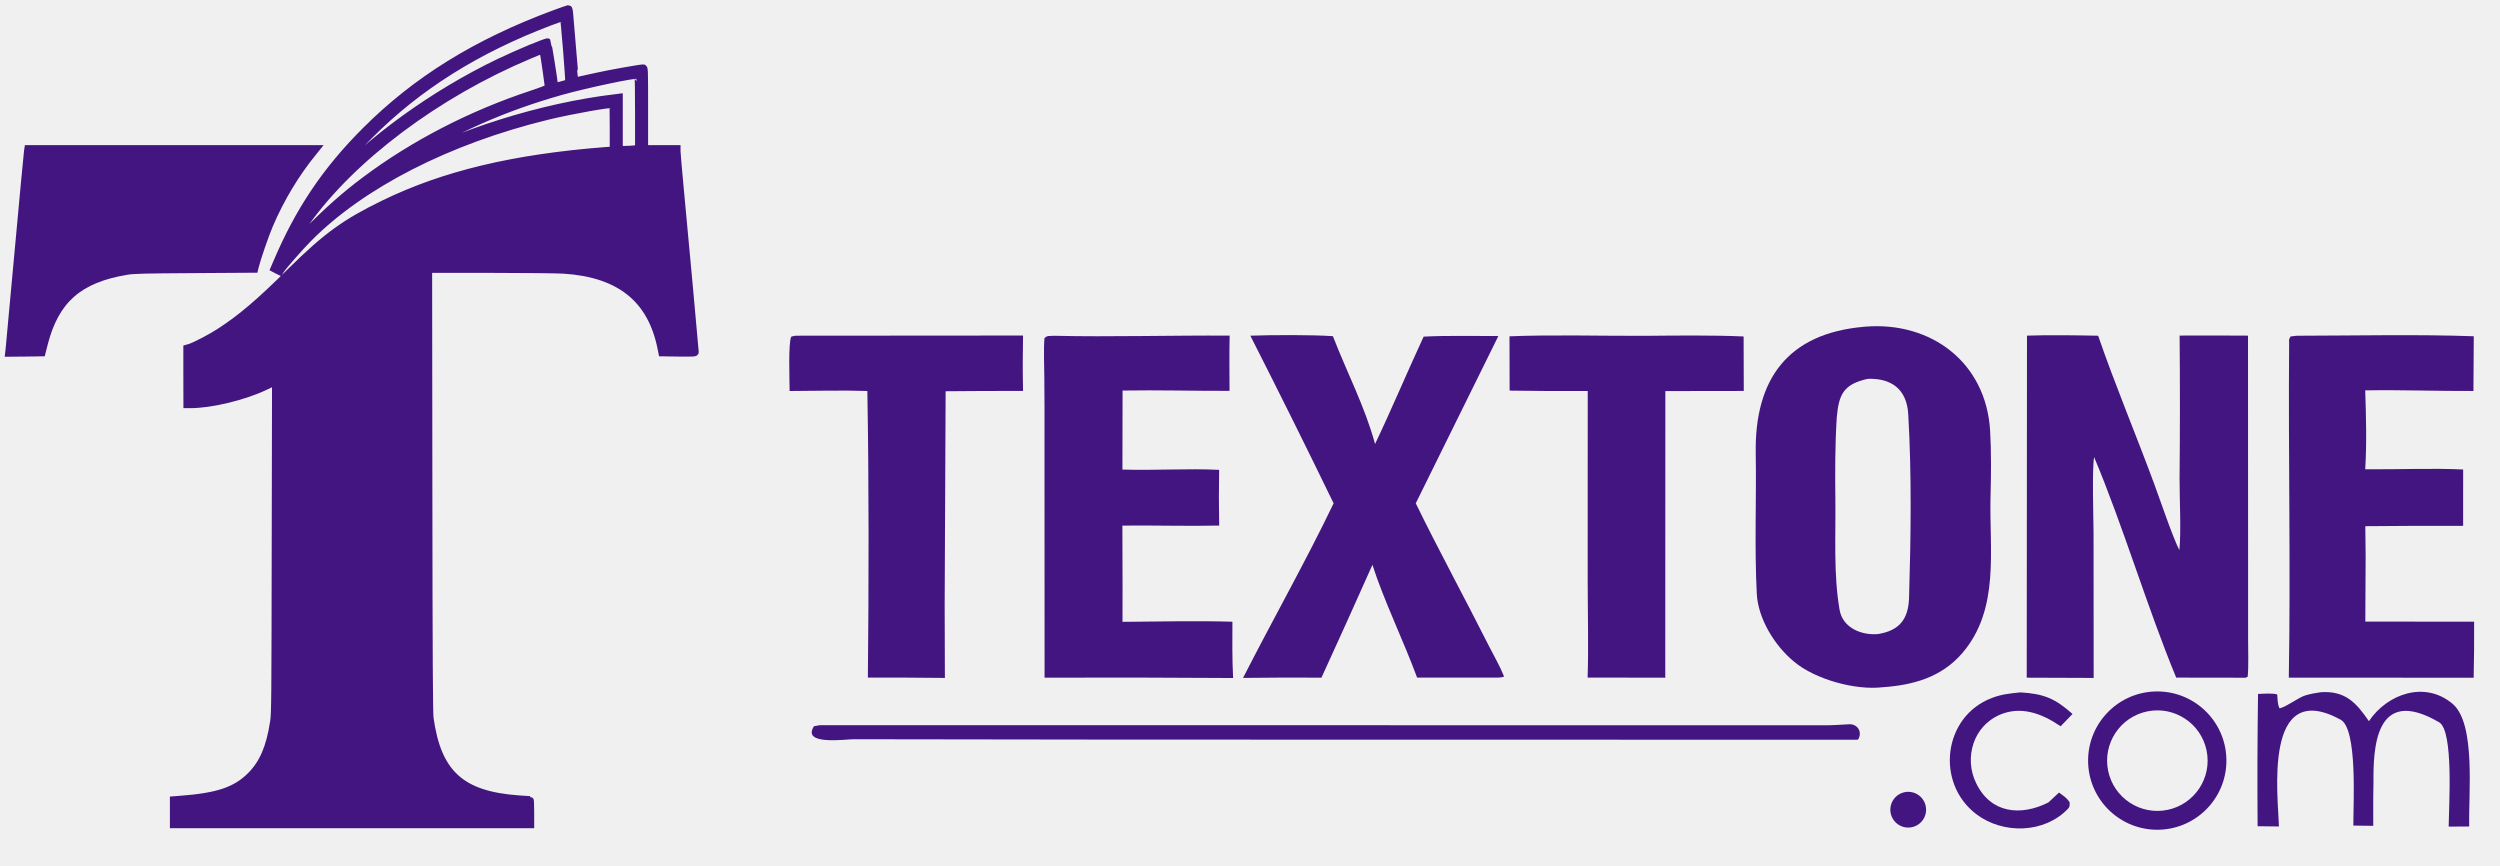
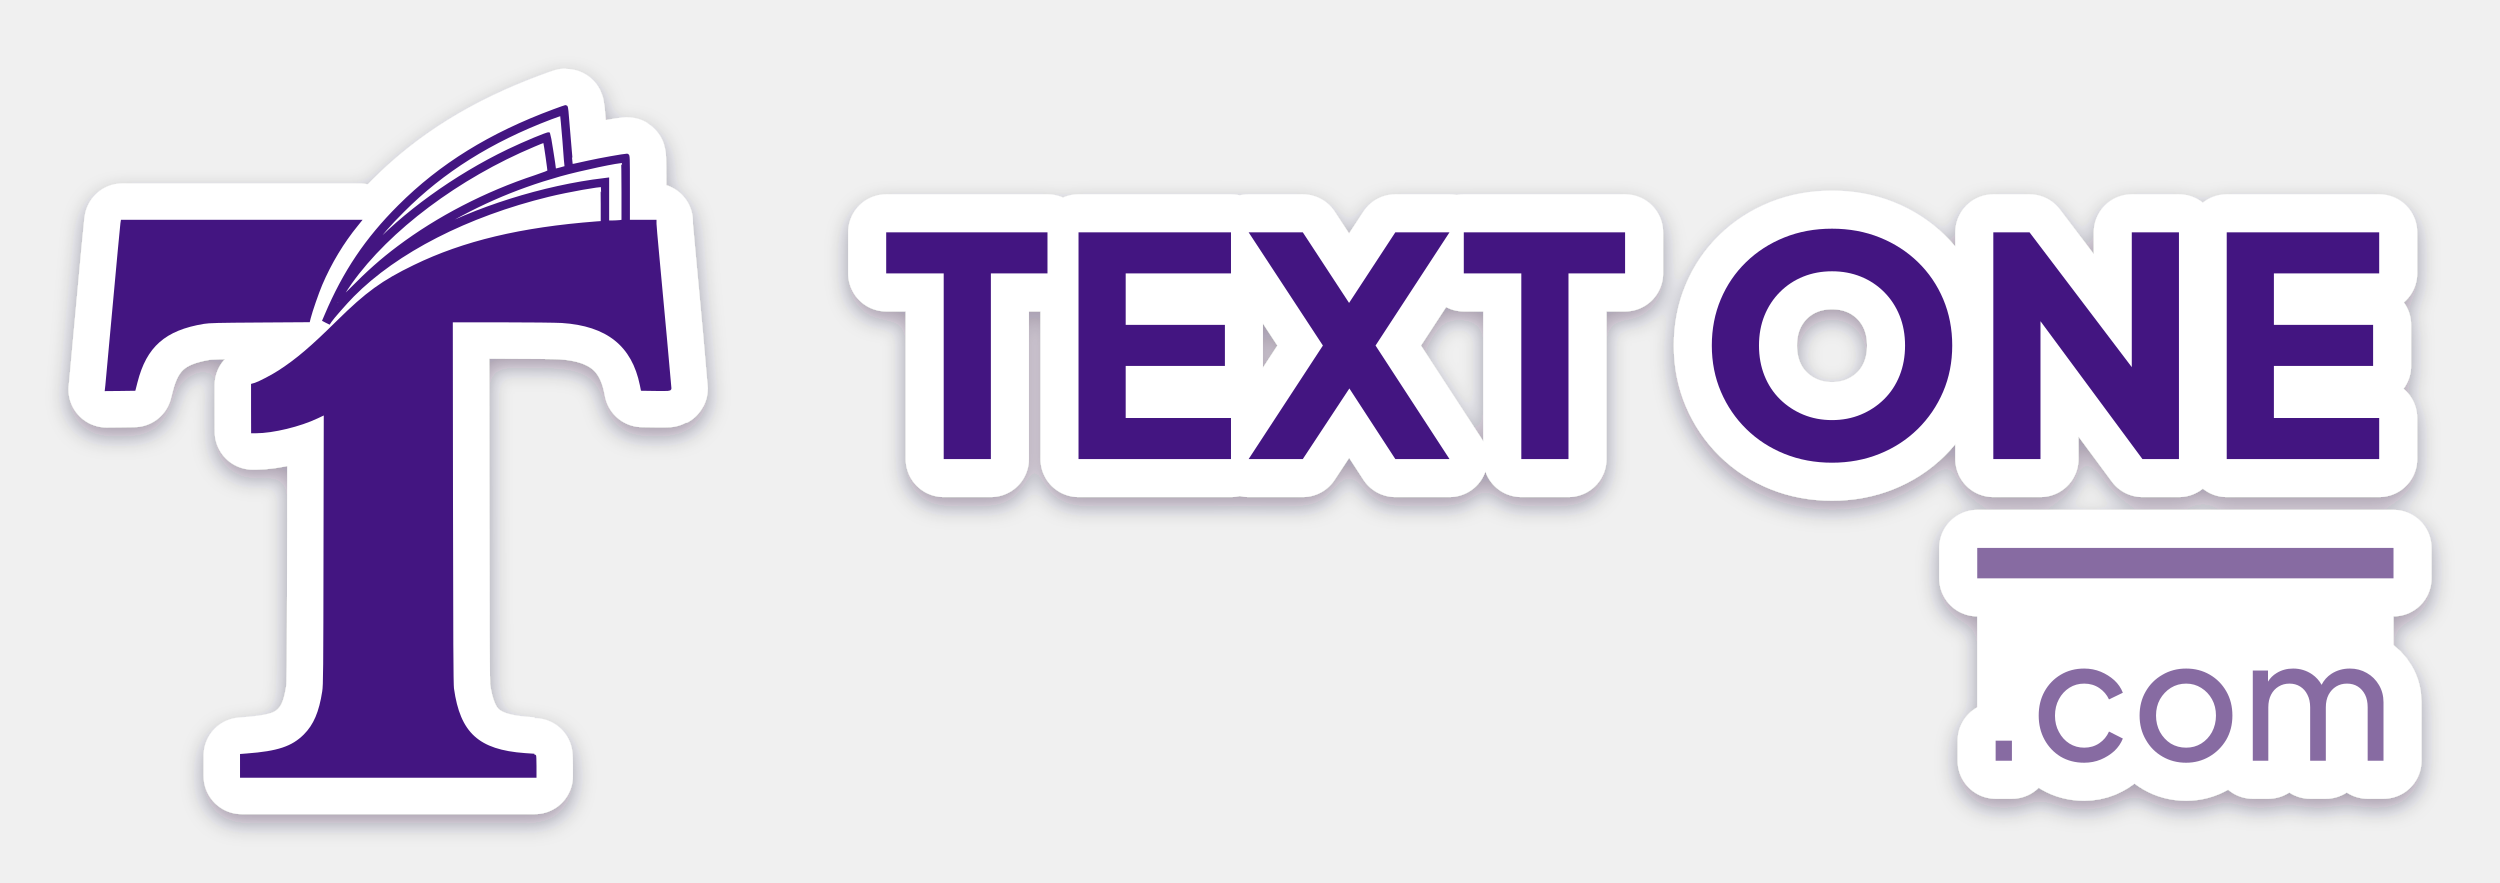
- <svg xmlns="http://www.w3.org/2000/svg" width="1473" height="510" viewBox="85 65 1473 510">
-   <g transform="translate(90,70) scale(0.4661)">
-     <g transform="translate(-29.71084,1091.962) scale(0.1,-0.1)" fill="#431581" stroke="#431581" stroke-width="85" stroke-linejoin="miter">
+ <svg xmlns="http://www.w3.org/2000/svg" width="657" height="232" viewBox="-7 -7 164.30 58">
+   <defs>
+     <filter id="shadow" x="-10%" y="-20%" width="120%" height="140%">
+       <feDropShadow dx="0" dy="0.6" stdDeviation="0.7" flood-color="#1a0a33" flood-opacity="0.35" />
+     </filter>
+   </defs>
+   <g filter="url(#shadow)">
+     <g transform="scale(0.04263566)">
+       <g transform="translate(-29.71084,1091.962) scale(0.1,-0.1)" fill="#fff" stroke="#fff" stroke-width="1172.727" stroke-linejoin="round">
+         <path d="M7195 10856 c-982 -364 -1745 -836 -2385 -1476 -504 -503 -845 -1010 -1128 -1678 l-31 -72 38 -20 39 -19 16 24 c35 53 240 287 347 395 672 680 1763 1238 3020 1545 301 73 807 163 824 147 3 -3 5 -132 5 -287 l0 -283 -87 -6 c-1166 -90 -2046 -300 -2808 -670 -491 -238 -732 -413 -1180 -855 -400 -396 -628 -590 -901 -767 -103 -68 -311 -176 -372 -195 l-42 -12 0 -359 1 -358 47 0 c262 0 680 101 947 229 l126 60 -4 -2092 c-3 -1907 -4 -2102 -20 -2203 -49 -322 -136 -525 -291 -680 -190 -189 -414 -264 -898 -300 l-78 -6 0 -159 0 -159 2260 0 2260 0 0 160 c0 88 -3 160 -7 160 -5 0 -71 5 -148 10 -724 52 -1020 322 -1117 1020 -9 63 -13 796 -15 2878 l-3 2792 772 0 c425 0 845 -5 933 -10 705 -45 1103 -363 1228 -980 l13 -65 212 -3 c197 -2 212 -1 212 15 0 19 -124 1377 -190 2073 -22 234 -40 442 -40 463 l0 37 -205 0 -205 0 0 510 c0 503 0 510 -20 510 -40 0 -433 -70 -587 -105 -222 -50 -263 -58 -267 -54 -2 2 -18 175 -35 384 -17 209 -34 413 -38 453 -3 42 -10 72 -17 72 -6 -1 -87 -29 -181 -64z m155 -464 c18 -221 30 -405 28 -408 -7 -6 -145 -44 -163 -44 -8 0 -15 9 -15 20 0 29 -81 534 -86 539 -11 11 -371 -139 -620 -258 -824 -396 -1631 -979 -2159 -1561 -84 -92 -77 -79 39 75 158 209 285 355 491 560 614 616 1352 1079 2275 1430 91 35 168 60 171 57 4 -4 21 -188 39 -410z m-296 -19 c10 -37 67 -434 64 -449 -2 -11 -65 -36 -208 -84 -765 -252 -1501 -633 -2112 -1092 -255 -191 -470 -382 -745 -661 -106 -107 -193 -191 -193 -188 0 10 132 217 197 308 586 824 1660 1629 2828 2119 172 72 162 69 169 47z m1206 -762 l0 -458 -52 -7 c-29 -3 -83 -6 -120 -6 l-68 0 0 330 0 330 -47 -6 c-932 -109 -2016 -451 -2760 -869 -131 -73 -97 -45 73 60 652 404 1277 680 2000 884 318 89 936 220 967 204 4 -2 7 -210 7 -462z" />
+         <path d="M536 9118 c-5 -34 -46 -472 -161 -1723 -36 -390 -68 -738 -71 -773 l-7 -62 212 2 213 3 28 110 c142 560 439 821 1045 921 85 14 215 17 857 21 l758 5 10 41 c25 101 127 396 179 518 142 333 335 654 556 923 l37 46 -1825 0 -1826 0 -5 -32z" />
+       </g>
+     </g>
+     <path transform="translate(51.02054 23.16)" d="M7.10 0L4 0L4-12.20L0.22-12.20L0.22-14.90L10.82-14.90L10.82-12.20L7.10-12.20L7.10 0ZM22.88 0L12.86 0L12.86-14.90L22.88-14.90L22.88-12.20L15.96-12.20L15.96-8.82L22.48-8.82L22.48-6.12L15.96-6.12L15.96-2.70L22.88-2.70L22.88 0ZM27.60 0L24.04 0L28.92-7.46L24.04-14.90L27.60-14.90L30.64-10.26L33.68-14.90L37.24-14.90L32.38-7.46L37.24 0L33.68 0L30.66-4.64L27.60 0ZM45.06 0L41.96 0L41.96-12.20L38.18-12.20L38.18-14.90L48.78-14.90L48.78-12.20L45.06-12.20L45.06 0ZM62.38 0.24L62.38 0.24Q60.70 0.24 59.26-0.34Q57.82-0.92 56.75-1.97Q55.68-3.02 55.08-4.42Q54.48-5.82 54.48-7.46L54.48-7.46Q54.48-9.10 55.07-10.50Q55.66-11.90 56.73-12.94Q57.80-13.98 59.24-14.56Q60.68-15.14 62.38-15.14L62.38-15.14Q64.08-15.14 65.52-14.56Q66.96-13.98 68.03-12.94Q69.10-11.90 69.69-10.50Q70.28-9.10 70.28-7.46L70.28-7.46Q70.28-5.82 69.68-4.42Q69.08-3.02 68.01-1.97Q66.94-0.92 65.50-0.34Q64.06 0.24 62.38 0.24ZM62.38-2.56L62.38-2.56Q63.40-2.56 64.27-2.92Q65.14-3.28 65.80-3.93Q66.46-4.58 66.82-5.48Q67.18-6.38 67.18-7.46L67.18-7.46Q67.18-8.54 66.82-9.43Q66.46-10.32 65.80-10.98Q65.14-11.64 64.27-11.99Q63.40-12.34 62.38-12.34L62.38-12.34Q61.36-12.34 60.49-11.99Q59.62-11.64 58.96-10.98Q58.30-10.32 57.94-9.43Q57.58-8.54 57.58-7.46L57.58-7.46Q57.58-6.38 57.94-5.48Q58.30-4.58 58.96-3.93Q59.62-3.28 60.49-2.92Q61.36-2.56 62.38-2.56ZM76.08 0L72.98 0L72.98-14.90L75.36-14.90L82.08-6.04L82.08-14.90L85.18-14.90L85.18 0L82.78 0L76.08-9.06L76.08 0ZM98.34 0L88.32 0L88.32-14.90L98.34-14.90L98.34-12.20L91.42-12.20L91.42-8.82L97.94-8.82L97.94-6.12L91.42-6.12L91.42-2.70L98.34-2.70L98.34 0Z" fill="#fff" stroke="#fff" stroke-width="5" stroke-linejoin="round" />
+     <rect x="122.944" y="29" width="27.357" height="2" fill="#fff" stroke="#fff" stroke-width="5" stroke-linejoin="round" />
+     <path transform="translate(122.9435 42.988)" d="M2.28 0L1.21 0L1.21-1.32L2.28-1.32L2.28 0ZM7.03 0.13L7.03 0.13Q6.16 0.13 5.48-0.27Q4.81-0.68 4.42-1.39Q4.04-2.09 4.04-2.97L4.04-2.97Q4.04-3.86 4.42-4.55Q4.81-5.25 5.48-5.65Q6.16-6.06 7.03-6.06L7.03-6.06Q7.61-6.06 8.12-5.85Q8.62-5.64 9.01-5.29Q9.39-4.94 9.57-4.47L9.57-4.47L8.66-4.03Q8.45-4.49 8.02-4.78Q7.59-5.07 7.03-5.07L7.03-5.07Q6.49-5.07 6.06-4.80Q5.62-4.52 5.37-4.05Q5.11-3.57 5.11-2.96L5.11-2.96Q5.11-2.36 5.37-1.89Q5.62-1.41 6.06-1.13Q6.49-0.86 7.03-0.86L7.03-0.86Q7.59-0.86 8.02-1.15Q8.45-1.44 8.66-1.92L8.66-1.92L9.57-1.46Q9.39-1.00 9.01-0.64Q8.62-0.29 8.12-0.08Q7.61 0.13 7.03 0.13ZM13.73 0.13L13.73 0.13Q12.87 0.13 12.18-0.27Q11.48-0.67 11.08-1.38Q10.67-2.08 10.67-2.97L10.67-2.97Q10.67-3.86 11.07-4.55Q11.47-5.25 12.17-5.65Q12.86-6.06 13.73-6.06L13.73-6.06Q14.59-6.06 15.28-5.66Q15.97-5.26 16.37-4.56Q16.77-3.87 16.77-2.97L16.77-2.97Q16.77-2.07 16.36-1.37Q15.94-0.67 15.25-0.27Q14.56 0.13 13.73 0.13ZM13.73-0.86L13.73-0.86Q14.28-0.86 14.72-1.13Q15.17-1.41 15.43-1.89Q15.69-2.38 15.69-2.97L15.69-2.97Q15.69-3.57 15.43-4.04Q15.17-4.51 14.72-4.79Q14.28-5.07 13.73-5.07L13.73-5.07Q13.17-5.07 12.72-4.79Q12.28-4.51 12.01-4.04Q11.75-3.57 11.75-2.97L11.75-2.97Q11.75-2.38 12.01-1.89Q12.28-1.41 12.72-1.13Q13.17-0.86 13.73-0.86ZM19.13 0L18.11 0L18.11-5.93L19.11-5.93L19.11-5.20Q19.32-5.55 19.67-5.76L19.67-5.76Q20.15-6.06 20.76-6.06L20.76-6.06Q21.45-6.06 22.01-5.68L22.01-5.68Q22.41-5.40 22.63-4.99L22.63-4.99Q22.86-5.44 23.27-5.71L23.27-5.71Q23.81-6.06 24.49-6.06L24.49-6.06Q25.10-6.06 25.60-5.77Q26.10-5.49 26.40-4.98Q26.70-4.48 26.70-3.84L26.70-3.84L26.70 0L25.66 0L25.66-3.51Q25.66-4.00 25.49-4.34Q25.31-4.69 25.01-4.88Q24.71-5.07 24.30-5.07L24.30-5.07Q23.90-5.07 23.59-4.88Q23.28-4.69 23.09-4.34Q22.91-3.99 22.91-3.51L22.91-3.51L22.91 0L21.88 0L21.88-3.51Q21.88-4.00 21.70-4.34Q21.53-4.69 21.22-4.88Q20.92-5.07 20.52-5.07L20.52-5.07Q20.12-5.07 19.81-4.88Q19.49-4.69 19.31-4.34Q19.13-3.99 19.13-3.51L19.13-3.51L19.13 0Z" fill="#fff" stroke="#fff" stroke-width="5" stroke-linejoin="round" />
+     <rect x="122.944" y="29" width="27.357" height="15" rx="3" fill="#fff" />
+   </g>
+   <g transform="scale(0.04263566)">
+     <g transform="translate(-29.71084,1091.962) scale(0.1,-0.1)" fill="#431581" stroke="#431581" stroke-width="50" stroke-linejoin="miter">
      <path d="M7195 10856 c-982 -364 -1745 -836 -2385 -1476 -504 -503 -845 -1010 -1128 -1678 l-31 -72 38 -20 39 -19 16 24 c35 53 240 287 347 395 672 680 1763 1238 3020 1545 301 73 807 163 824 147 3 -3 5 -132 5 -287 l0 -283 -87 -6 c-1166 -90 -2046 -300 -2808 -670 -491 -238 -732 -413 -1180 -855 -400 -396 -628 -590 -901 -767 -103 -68 -311 -176 -372 -195 l-42 -12 0 -359 1 -358 47 0 c262 0 680 101 947 229 l126 60 -4 -2092 c-3 -1907 -4 -2102 -20 -2203 -49 -322 -136 -525 -291 -680 -190 -189 -414 -264 -898 -300 l-78 -6 0 -159 0 -159 2260 0 2260 0 0 160 c0 88 -3 160 -7 160 -5 0 -71 5 -148 10 -724 52 -1020 322 -1117 1020 -9 63 -13 796 -15 2878 l-3 2792 772 0 c425 0 845 -5 933 -10 705 -45 1103 -363 1228 -980 l13 -65 212 -3 c197 -2 212 -1 212 15 0 19 -124 1377 -190 2073 -22 234 -40 442 -40 463 l0 37 -205 0 -205 0 0 510 c0 503 0 510 -20 510 -40 0 -433 -70 -587 -105 -222 -50 -263 -58 -267 -54 -2 2 -18 175 -35 384 -17 209 -34 413 -38 453 -3 42 -10 72 -17 72 -6 -1 -87 -29 -181 -64z m155 -464 c18 -221 30 -405 28 -408 -7 -6 -145 -44 -163 -44 -8 0 -15 9 -15 20 0 29 -81 534 -86 539 -11 11 -371 -139 -620 -258 -824 -396 -1631 -979 -2159 -1561 -84 -92 -77 -79 39 75 158 209 285 355 491 560 614 616 1352 1079 2275 1430 91 35 168 60 171 57 4 -4 21 -188 39 -410z m-296 -19 c10 -37 67 -434 64 -449 -2 -11 -65 -36 -208 -84 -765 -252 -1501 -633 -2112 -1092 -255 -191 -470 -382 -745 -661 -106 -107 -193 -191 -193 -188 0 10 132 217 197 308 586 824 1660 1629 2828 2119 172 72 162 69 169 47z m1206 -762 l0 -458 -52 -7 c-29 -3 -83 -6 -120 -6 l-68 0 0 330 0 330 -47 -6 c-932 -109 -2016 -451 -2760 -869 -131 -73 -97 -45 73 60 652 404 1277 680 2000 884 318 89 936 220 967 204 4 -2 7 -210 7 -462z" />
      <path d="M536 9118 c-5 -34 -46 -472 -161 -1723 -36 -390 -68 -738 -71 -773 l-7 -62 212 2 213 3 28 110 c142 560 439 821 1045 921 85 14 215 17 857 21 l758 5 10 41 c25 101 127 396 179 518 142 333 335 654 556 923 l37 46 -1825 0 -1826 0 -5 -32z" />
    </g>
  </g>
-   <g transform="translate(115,0)">
-     <path fill="#431581" d="M1068.13 257.55C1068.49 257.511 1068.85 257.477 1069.21 257.45C1107.88 254.408 1140.2 278.576 1142.58 318.767C1143.3 330.951 1143.16 344.952 1142.83 357.256C1141.96 388.935 1148.59 423.762 1126.11 449.903C1113.71 464.178 1097.17 468.688 1079.03 469.932C1063.08 471.79 1039.34 465.236 1027.04 454.829C1015.79 445.604 1005.81 429.66 1005.09 414.671C1003.69 387.337 1004.94 359.414 1004.48 332.115C1003.75 288.321 1023.45 261.459 1068.13 257.55ZM1076.43 438.598C1088.95 436.596 1094.43 430.032 1094.82 417.12C1095.88 381.411 1096.42 344.592 1094.33 308.952C1093.49 294.61 1084.69 287.701 1070.45 288.213C1056.47 291.353 1053.42 297.007 1052.22 310.954C1051.19 327.153 1051.22 343.82 1051.4 360.066C1051.64 381.368 1050.28 403.26 1053.87 424.271C1055.68 434.899 1066.65 439.397 1076.43 438.598Z" />
-     <path fill="#431581" d="M1164.3 262.751C1177.22 262.326 1193.33 262.544 1206.23 262.81C1216.1 291.547 1228.83 321.802 1239.4 350.499C1242.54 359.007 1250.48 382.38 1254.09 389.137C1255.18 378.432 1254.19 358.683 1254.2 347.232C1254.47 319.062 1254.48 290.89 1254.23 262.72C1267.66 262.653 1281.09 262.666 1294.53 262.76L1294.58 401.384L1294.59 441.976C1294.59 447.798 1294.95 458.387 1294.32 463.77L1293.12 464.312L1252.22 464.25C1235.23 423.203 1220.91 374.792 1203.84 334.307C1202.59 341.983 1203.47 370.093 1203.52 379.121L1203.59 464.438L1164.15 464.294L1164.3 262.751Z" />
-     <path fill="#431581" d="M706.692 262.783C718.695 262.329 743.702 262.23 755.342 263.075C763.684 284.632 774.126 304.419 780.192 326.603C789.951 306.103 799.138 284.208 808.795 263.353C821.927 262.606 839.374 263.047 852.83 262.991L804.165 361.55C817.884 389.636 833.042 417.367 847.114 445.315C850.135 451.315 853.728 457.396 856.208 463.617C854.261 464.495 851.087 464.25 848.825 464.244L804.965 464.261C797.409 443.674 785.007 417.889 778.64 397.793C768.747 420.007 758.735 442.168 748.604 464.274C733.202 464.179 717.8 464.229 702.4 464.424C719.591 430.709 739.522 395.409 755.767 361.561C739.714 328.484 723.355 295.556 706.692 262.783Z" />
-     <path fill="#431581" d="M590.987 262.842C624.614 263.612 660.488 262.515 694.507 262.745C694.251 273.392 694.427 284.607 694.438 295.299C673.441 295.363 652.413 294.749 631.418 295.106L631.333 341.667C650.195 342.27 669.82 340.926 688.312 341.833C688.119 352.776 688.129 363.721 688.344 374.663C669.724 375.098 650.17 374.45 631.309 374.676L631.406 410.062L631.382 431.388C652.167 431.223 675.535 430.701 696.136 431.314C696.093 442.296 695.962 453.534 696.554 464.486C659.525 464.225 622.494 464.156 585.464 464.28L585.421 324.669C585.469 312.119 585.433 299.569 585.314 287.019C585.259 280.605 584.86 270.444 585.397 264.281C586.997 262.564 588.006 263.078 590.987 262.842Z" />
-     <path fill="#431581" d="M1323.23 262.818C1356.68 262.772 1394.61 261.932 1427.55 263.126L1427.35 295.366C1406.04 295.488 1385.1 294.623 1363.58 295.012C1364.09 310.194 1364.54 326.348 1363.59 341.489C1382.08 341.673 1403.26 340.764 1421.29 341.625L1421.27 374.854C1402.06 374.769 1382.85 374.829 1363.64 375.033C1363.87 387.083 1363.9 399.136 1363.74 411.187L1363.65 431.246L1427.76 431.292C1427.82 442.304 1427.73 453.316 1427.49 464.325L1318.56 464.261C1319.71 398.961 1318.21 333.046 1318.76 267.697C1318.78 265.242 1318.34 265.393 1319.59 263.24L1323.23 262.818Z" />
-     <path fill="#431581" d="M939.176 262.869C957.774 262.702 978.873 262.416 997.336 263.244L997.433 295.353L951.222 295.419L951.173 464.303L919.423 464.243L905.429 464.243C906.018 446.058 905.467 424.536 905.46 406.11L905.494 295.36C890.153 295.468 874.81 295.397 859.47 295.147L859.397 263.157C883.76 262.13 914.361 262.969 939.176 262.869Z" />
-     <path fill="#431581" d="M438.648 262.796L572.775 262.697C572.544 273.578 572.547 284.464 572.784 295.345C557.578 295.312 542.371 295.372 527.165 295.523L526.594 421.875L526.728 464.433C511.602 464.276 496.475 464.209 481.349 464.234C481.903 409.534 482.005 350.108 481.044 295.376C467.14 294.86 449.416 295.35 435.243 295.38C435.259 290.07 434.325 266.414 436.256 263.304L438.648 262.796Z" />
-   </g>
-   <g transform="translate(115,0) translate(449,-27) scale(0.92,1) translate(-479,0)">
-     <path fill="#431581" d="M483.414 519.281L950.111 519.315L1126.97 519.343C1132.23 519.37 1137.41 518.967 1142.66 518.736C1148.12 518.496 1151.3 523.486 1148.27 527.808L1144.69 527.857L674.313 527.777L504.963 527.562C499.996 527.516 471.474 531.375 479.661 519.885L483.414 519.281Z" />
-   </g>
-   <g transform="translate(115,0) translate(1428,509) scale(1.3) translate(-1428,-526)">
-     <path fill="#431581" d="M1282.89 497.87C1300.25 497.143 1314.89 510.682 1315.52 528.05C1316.15 545.417 1302.53 559.981 1285.16 560.514C1267.92 561.043 1253.5 547.552 1252.87 530.322C1252.25 513.092 1265.66 498.592 1282.89 497.87ZM1288.87 551.518C1301.17 548.967 1309.09 536.935 1306.56 524.626C1304.03 512.316 1292.01 504.379 1279.7 506.886C1267.36 509.4 1259.4 521.455 1261.93 533.795C1264.47 546.135 1276.53 554.075 1288.87 551.518Z" />
-     <path fill="#431581" d="M1358.31 498.201C1369.45 497.423 1374.43 503.024 1380.12 511.317C1388.6 498.758 1405.64 492.962 1418.04 503.449C1428.7 512.469 1425.2 544.296 1425.59 559.051L1416.27 559.112C1416.36 549.848 1418.62 515.72 1411.96 511.829C1382.61 494.676 1382.07 524.307 1382.2 539.438C1382.02 545.722 1382.11 552.435 1382.09 558.756L1373.07 558.641C1373.04 548.322 1375.02 514.835 1367.29 510.628C1331.88 491.37 1339.02 545.908 1339.35 559.05L1329.68 558.931C1329.52 538.949 1329.58 518.967 1329.87 498.986C1332.47 498.883 1336.2 498.529 1338.57 499.205C1338.73 501.482 1338.68 503.354 1339.56 505.448C1341.61 505.488 1348.35 500.53 1351.16 499.683C1353.81 498.884 1355.59 498.611 1358.31 498.201Z" />
-     <path fill="#431581" d="M1222.12 498.269C1232.85 498.894 1237.9 501.048 1245.79 508.041C1244.11 509.879 1242.13 511.828 1240.38 513.628C1231.93 507.813 1222.13 504.072 1212.14 508.715C1206.88 511.204 1202.85 515.719 1200.97 521.23C1198.91 527.243 1199.34 533.831 1202.16 539.529C1208.81 553.16 1222.32 554.458 1234.85 548.169L1239.67 543.671C1241.62 545.104 1243.2 546.056 1244.49 548.107C1244.46 549.369 1244.7 549.989 1243.79 550.962C1233.03 562.287 1214.29 562.638 1202.21 553.488C1183.54 539.346 1187.16 509.169 1209.22 500.814C1213.92 499.034 1217.24 498.799 1222.12 498.269Z" />
-     <path fill="#431581" d="M1170.2 543.417C1174.6 542.803 1178.67 545.841 1179.33 550.23C1180 554.619 1177.01 558.726 1172.62 559.439C1169.75 559.908 1166.84 558.793 1165.01 556.521C1163.18 554.248 1162.71 551.169 1163.79 548.457C1164.86 545.745 1167.31 543.82 1170.2 543.417Z" />
-   </g>
+   <path transform="translate(51.02054 23.16)" d="M7.10 0L4 0L4-12.20L0.22-12.20L0.22-14.90L10.82-14.90L10.82-12.20L7.10-12.20L7.10 0ZM22.88 0L12.86 0L12.86-14.90L22.88-14.90L22.88-12.20L15.96-12.20L15.96-8.82L22.48-8.82L22.48-6.12L15.96-6.12L15.96-2.70L22.88-2.70L22.88 0ZM27.60 0L24.04 0L28.92-7.46L24.04-14.90L27.60-14.90L30.64-10.26L33.68-14.90L37.24-14.90L32.38-7.46L37.24 0L33.68 0L30.66-4.64L27.60 0ZM45.06 0L41.96 0L41.96-12.20L38.18-12.20L38.18-14.90L48.78-14.90L48.78-12.20L45.06-12.20L45.06 0ZM62.38 0.24L62.38 0.24Q60.70 0.24 59.26-0.34Q57.82-0.92 56.75-1.97Q55.68-3.02 55.08-4.42Q54.48-5.82 54.48-7.46L54.48-7.46Q54.48-9.10 55.07-10.50Q55.66-11.90 56.73-12.94Q57.80-13.98 59.24-14.56Q60.68-15.14 62.38-15.14L62.38-15.14Q64.08-15.14 65.52-14.56Q66.96-13.98 68.03-12.94Q69.10-11.90 69.69-10.50Q70.28-9.10 70.28-7.46L70.28-7.46Q70.28-5.82 69.68-4.42Q69.08-3.02 68.01-1.97Q66.94-0.92 65.50-0.34Q64.06 0.24 62.38 0.24ZM62.38-2.56L62.38-2.56Q63.40-2.56 64.27-2.92Q65.14-3.28 65.80-3.93Q66.46-4.58 66.82-5.48Q67.18-6.38 67.18-7.46L67.18-7.46Q67.18-8.54 66.82-9.43Q66.46-10.32 65.80-10.98Q65.14-11.64 64.27-11.99Q63.40-12.34 62.38-12.34L62.38-12.34Q61.36-12.34 60.49-11.99Q59.62-11.64 58.96-10.98Q58.30-10.32 57.94-9.43Q57.58-8.54 57.58-7.46L57.58-7.46Q57.58-6.38 57.94-5.48Q58.30-4.58 58.96-3.93Q59.62-3.28 60.49-2.92Q61.36-2.56 62.38-2.56ZM76.08 0L72.98 0L72.98-14.90L75.36-14.90L82.08-6.04L82.08-14.90L85.18-14.90L85.18 0L82.78 0L76.08-9.06L76.08 0ZM98.34 0L88.32 0L88.32-14.90L98.34-14.90L98.34-12.20L91.42-12.20L91.42-8.82L97.94-8.82L97.94-6.12L91.42-6.12L91.42-2.70L98.34-2.70L98.34 0Z" fill="#431581" />
+   <rect x="122.944" y="29" width="27.357" height="2" fill="#876ba2" />
+   <path transform="translate(122.9435 42.988)" d="M2.28 0L1.21 0L1.21-1.32L2.28-1.32L2.28 0ZM7.03 0.13L7.03 0.13Q6.16 0.13 5.48-0.27Q4.81-0.68 4.42-1.39Q4.04-2.09 4.04-2.97L4.04-2.97Q4.04-3.86 4.42-4.55Q4.81-5.25 5.48-5.65Q6.16-6.06 7.03-6.06L7.03-6.06Q7.61-6.06 8.12-5.85Q8.62-5.64 9.01-5.29Q9.39-4.94 9.57-4.47L9.57-4.47L8.66-4.03Q8.45-4.49 8.02-4.78Q7.59-5.07 7.03-5.07L7.03-5.07Q6.49-5.07 6.06-4.80Q5.62-4.52 5.37-4.05Q5.11-3.57 5.11-2.96L5.11-2.96Q5.11-2.36 5.37-1.89Q5.62-1.41 6.06-1.13Q6.49-0.86 7.03-0.86L7.03-0.86Q7.59-0.86 8.02-1.15Q8.45-1.44 8.66-1.92L8.66-1.92L9.57-1.46Q9.39-1.00 9.01-0.64Q8.62-0.29 8.12-0.08Q7.61 0.13 7.03 0.13ZM13.73 0.13L13.73 0.13Q12.87 0.13 12.18-0.27Q11.48-0.67 11.08-1.38Q10.67-2.08 10.67-2.97L10.67-2.97Q10.67-3.86 11.07-4.55Q11.47-5.25 12.17-5.65Q12.86-6.06 13.73-6.06L13.73-6.06Q14.59-6.06 15.28-5.66Q15.97-5.26 16.37-4.56Q16.77-3.87 16.77-2.97L16.77-2.97Q16.77-2.07 16.36-1.37Q15.94-0.67 15.25-0.27Q14.56 0.13 13.73 0.13ZM13.73-0.86L13.73-0.86Q14.28-0.86 14.72-1.13Q15.17-1.41 15.43-1.89Q15.69-2.38 15.69-2.97L15.69-2.97Q15.69-3.57 15.43-4.04Q15.17-4.51 14.72-4.79Q14.28-5.07 13.73-5.07L13.73-5.07Q13.17-5.07 12.72-4.79Q12.28-4.51 12.01-4.04Q11.75-3.57 11.75-2.97L11.75-2.97Q11.75-2.38 12.01-1.89Q12.28-1.41 12.72-1.13Q13.17-0.86 13.73-0.86ZM19.13 0L18.11 0L18.11-5.93L19.11-5.93L19.11-5.20Q19.32-5.55 19.67-5.76L19.67-5.76Q20.15-6.06 20.76-6.06L20.76-6.06Q21.45-6.06 22.01-5.68L22.01-5.68Q22.41-5.40 22.63-4.99L22.63-4.99Q22.86-5.44 23.27-5.71L23.27-5.71Q23.81-6.06 24.49-6.06L24.49-6.06Q25.10-6.06 25.60-5.77Q26.10-5.49 26.40-4.98Q26.70-4.48 26.70-3.84L26.70-3.84L26.70 0L25.66 0L25.66-3.51Q25.66-4.00 25.49-4.34Q25.31-4.69 25.01-4.88Q24.71-5.07 24.30-5.07L24.30-5.07Q23.90-5.07 23.59-4.88Q23.28-4.69 23.09-4.34Q22.91-3.99 22.91-3.51L22.91-3.51L22.91 0L21.88 0L21.88-3.51Q21.88-4.00 21.70-4.34Q21.53-4.69 21.22-4.88Q20.92-5.07 20.52-5.07L20.52-5.07Q20.12-5.07 19.81-4.88Q19.49-4.69 19.31-4.34Q19.13-3.99 19.13-3.51L19.13-3.51L19.13 0Z" fill="#876ba2" />
</svg>
